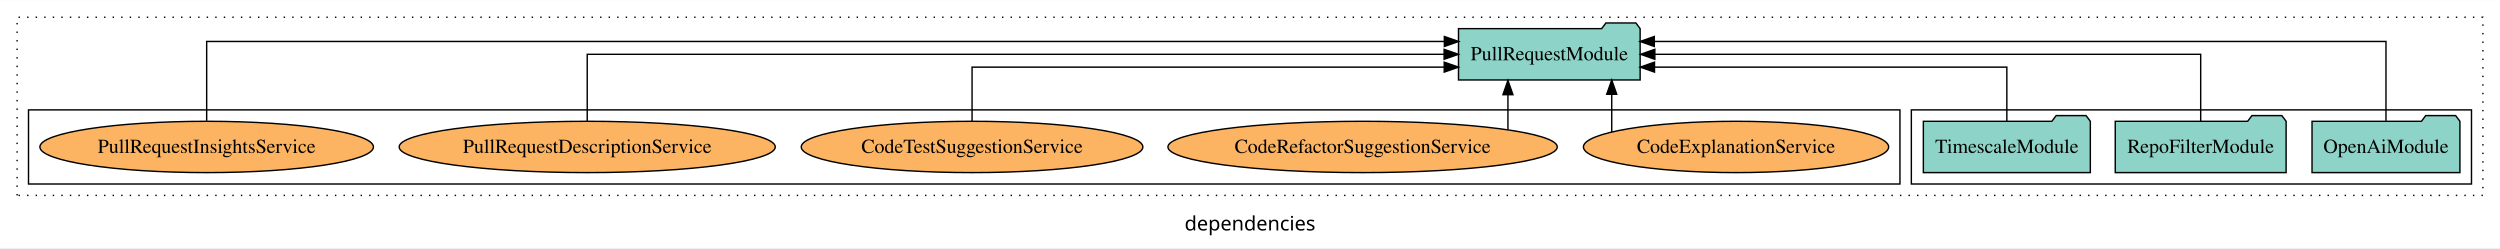
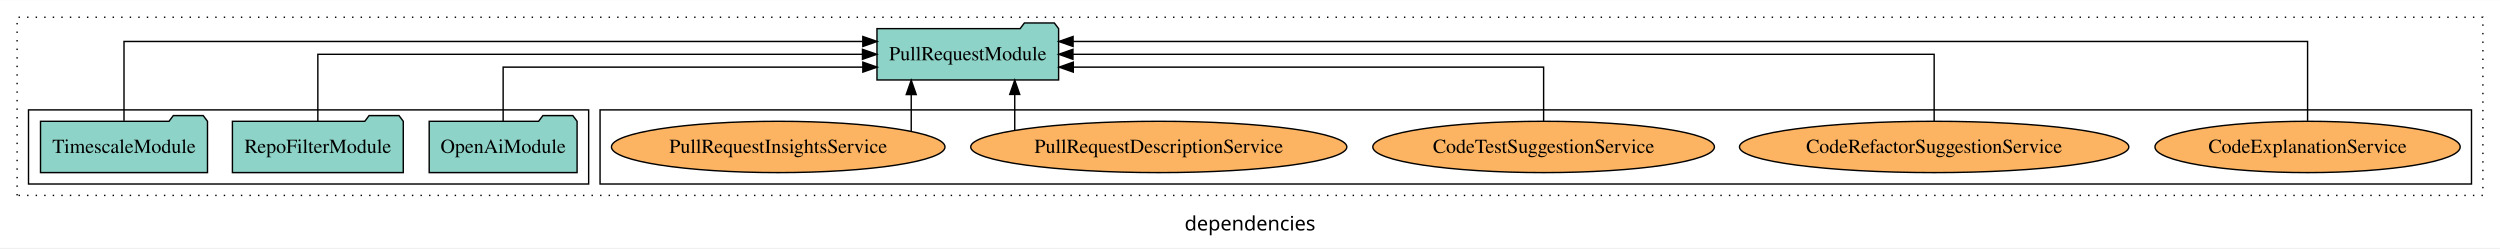
<svg xmlns="http://www.w3.org/2000/svg" width="1754pt" height="174pt" viewBox="0.00 0.00 1754.00 173.80">
  <g id="graph0" class="graph" transform="scale(1 1) rotate(0) translate(4 169.8)">
    <polygon fill="white" stroke="transparent" points="-4,4 -4,-169.8 1750,-169.8 1750,4 -4,4" />
    <text text-anchor="middle" x="873" y="-8.2" font-family="sans-serif" font-size="14.00">dependencies</text>
    <g id="clust1" class="cluster">
      <polygon fill="none" stroke="black" stroke-dasharray="1,5" points="8,-32.8 8,-157.8 1738,-157.8 1738,-32.8 8,-32.8" />
    </g>
+     <g id="clust6" class="cluster">
+       <polygon fill="none" stroke="black" points="417,-40.8 417,-92.8 1730,-92.8 1730,-40.8 417,-40.8" />
+     </g>
    <g id="clust3" class="cluster">
-       <polygon fill="none" stroke="black" points="1337,-40.8 1337,-92.8 1730,-92.8 1730,-40.8 1337,-40.8" />
-     </g>
-     <g id="clust6" class="cluster">
-       <polygon fill="none" stroke="black" points="16,-40.8 16,-92.8 1329,-92.8 1329,-40.8 16,-40.8" />
+       <polygon fill="none" stroke="black" points="16,-40.8 16,-92.8 409,-92.8 409,-40.8 16,-40.8" />
    </g>
    <g id="node1" class="node">
-       <polygon fill="#8dd3c7" stroke="black" points="1721.88,-84.8 1718.88,-88.8 1697.88,-88.8 1694.88,-84.8 1618.12,-84.8 1618.12,-48.8 1721.88,-48.8 1721.88,-84.8" />
-       <text text-anchor="middle" x="1670" y="-62.6" font-family="Times,serif" font-size="14.00">OpenAiModule</text>
+       <polygon fill="#8dd3c7" stroke="black" points="400.88,-84.8 397.88,-88.8 376.88,-88.8 373.88,-84.8 297.12,-84.8 297.12,-48.8 400.88,-48.8 400.88,-84.8" />
+       <text text-anchor="middle" x="349" y="-62.6" font-family="Times,serif" font-size="14.00">OpenAiModule</text>
    </g>
    <g id="node4" class="node">
-       <polygon fill="#8dd3c7" stroke="black" points="1146.72,-149.8 1143.72,-153.8 1122.72,-153.8 1119.72,-149.8 1019.28,-149.8 1019.28,-113.8 1146.72,-113.8 1146.72,-149.8" />
-       <text text-anchor="middle" x="1083" y="-127.6" font-family="Times,serif" font-size="14.00">PullRequestModule</text>
+       <polygon fill="#8dd3c7" stroke="black" points="738.72,-149.8 735.72,-153.8 714.72,-153.8 711.72,-149.8 611.28,-149.8 611.28,-113.8 738.72,-113.8 738.72,-149.8" />
+       <text text-anchor="middle" x="675" y="-127.6" font-family="Times,serif" font-size="14.00">PullRequestModule</text>
    </g>
    <g id="edge1" class="edge">
-       <path fill="none" stroke="black" d="M1670,-85.09C1670,-107.01 1670,-140.8 1670,-140.8 1670,-140.8 1156.66,-140.8 1156.66,-140.8" />
-       <polygon fill="black" stroke="black" points="1156.66,-137.3 1146.66,-140.8 1156.66,-144.3 1156.66,-137.3" />
+       <path fill="none" stroke="black" d="M349,-84.83C349,-101.2 349,-122.8 349,-122.8 349,-122.8 601.37,-122.8 601.37,-122.8" />
+       <polygon fill="black" stroke="black" points="601.37,-126.3 611.37,-122.8 601.37,-119.3 601.37,-126.3" />
    </g>
    <g id="node2" class="node">
-       <polygon fill="#8dd3c7" stroke="black" points="1599.94,-84.8 1596.94,-88.8 1575.94,-88.8 1572.94,-84.8 1480.06,-84.8 1480.06,-48.8 1599.94,-48.8 1599.94,-84.8" />
-       <text text-anchor="middle" x="1540" y="-62.6" font-family="Times,serif" font-size="14.00">RepoFilterModule</text>
+       <polygon fill="#8dd3c7" stroke="black" points="278.94,-84.8 275.94,-88.8 254.94,-88.8 251.94,-84.8 159.06,-84.8 159.06,-48.8 278.94,-48.8 278.94,-84.8" />
+       <text text-anchor="middle" x="219" y="-62.6" font-family="Times,serif" font-size="14.00">RepoFilterModule</text>
    </g>
    <g id="edge2" class="edge">
-       <path fill="none" stroke="black" d="M1540,-84.91C1540,-104.14 1540,-131.8 1540,-131.8 1540,-131.8 1157.03,-131.8 1157.03,-131.8" />
-       <polygon fill="black" stroke="black" points="1157.03,-128.3 1147.03,-131.8 1157.03,-135.3 1157.03,-128.3" />
+       <path fill="none" stroke="black" d="M219,-84.91C219,-104.14 219,-131.8 219,-131.8 219,-131.8 601.12,-131.8 601.12,-131.8" />
+       <polygon fill="black" stroke="black" points="601.12,-135.3 611.12,-131.8 601.11,-128.3 601.12,-135.3" />
    </g>
    <g id="node3" class="node">
-       <polygon fill="#8dd3c7" stroke="black" points="1462.58,-84.8 1459.58,-88.8 1438.58,-88.8 1435.58,-84.8 1345.42,-84.8 1345.42,-48.8 1462.58,-48.8 1462.58,-84.8" />
-       <text text-anchor="middle" x="1404" y="-62.6" font-family="Times,serif" font-size="14.00">TimescaleModule</text>
+       <polygon fill="#8dd3c7" stroke="black" points="141.58,-84.8 138.58,-88.8 117.58,-88.8 114.58,-84.8 24.42,-84.8 24.42,-48.8 141.58,-48.8 141.58,-84.8" />
+       <text text-anchor="middle" x="83" y="-62.6" font-family="Times,serif" font-size="14.00">TimescaleModule</text>
    </g>
    <g id="edge3" class="edge">
-       <path fill="none" stroke="black" d="M1404,-84.83C1404,-101.2 1404,-122.8 1404,-122.8 1404,-122.8 1156.8,-122.8 1156.8,-122.8" />
-       <polygon fill="black" stroke="black" points="1156.8,-119.3 1146.8,-122.8 1156.8,-126.3 1156.8,-119.3" />
+       <path fill="none" stroke="black" d="M83,-85.09C83,-107.01 83,-140.8 83,-140.8 83,-140.8 601.36,-140.8 601.36,-140.8" />
+       <polygon fill="black" stroke="black" points="601.36,-144.3 611.36,-140.8 601.36,-137.3 601.36,-144.3" />
    </g>
    <g id="node5" class="node">
-       <ellipse fill="#fdb462" stroke="black" cx="1214" cy="-66.8" rx="107.08" ry="18" />
-       <text text-anchor="middle" x="1214" y="-62.6" font-family="Times,serif" font-size="14.00">CodeExplanationService</text>
+       <ellipse fill="#fdb462" stroke="black" cx="1615" cy="-66.8" rx="107.08" ry="18" />
+       <text text-anchor="middle" x="1615" y="-62.6" font-family="Times,serif" font-size="14.00">CodeExplanationService</text>
    </g>
    <g id="edge4" class="edge">
-       <path fill="none" stroke="black" d="M1126.79,-77.24C1126.79,-77.24 1126.79,-103.77 1126.79,-103.77" />
-       <polygon fill="black" stroke="black" points="1123.29,-103.77 1126.79,-113.77 1130.29,-103.77 1123.29,-103.77" />
+       <path fill="none" stroke="black" d="M1615,-85.09C1615,-107.01 1615,-140.8 1615,-140.8 1615,-140.8 748.87,-140.8 748.87,-140.8" />
+       <polygon fill="black" stroke="black" points="748.87,-137.3 738.87,-140.8 748.87,-144.3 748.87,-137.3" />
    </g>
    <g id="node6" class="node">
-       <ellipse fill="#fdb462" stroke="black" cx="952" cy="-66.8" rx="136.59" ry="18" />
-       <text text-anchor="middle" x="952" y="-62.6" font-family="Times,serif" font-size="14.00">CodeRefactorSuggestionService</text>
+       <ellipse fill="#fdb462" stroke="black" cx="1353" cy="-66.8" rx="136.59" ry="18" />
+       <text text-anchor="middle" x="1353" y="-62.6" font-family="Times,serif" font-size="14.00">CodeRefactorSuggestionService</text>
    </g>
    <g id="edge5" class="edge">
-       <path fill="none" stroke="black" d="M1053.97,-79.03C1053.97,-79.03 1053.97,-103.48 1053.97,-103.48" />
-       <polygon fill="black" stroke="black" points="1050.47,-103.48 1053.97,-113.48 1057.47,-103.48 1050.47,-103.48" />
+       <path fill="none" stroke="black" d="M1353,-84.91C1353,-104.14 1353,-131.8 1353,-131.8 1353,-131.8 748.78,-131.8 748.78,-131.8" />
+       <polygon fill="black" stroke="black" points="748.78,-128.3 738.78,-131.8 748.78,-135.3 748.78,-128.3" />
    </g>
    <g id="node7" class="node">
-       <ellipse fill="#fdb462" stroke="black" cx="678" cy="-66.8" rx="119.85" ry="18" />
-       <text text-anchor="middle" x="678" y="-62.6" font-family="Times,serif" font-size="14.00">CodeTestSuggestionService</text>
+       <ellipse fill="#fdb462" stroke="black" cx="1079" cy="-66.8" rx="119.85" ry="18" />
+       <text text-anchor="middle" x="1079" y="-62.6" font-family="Times,serif" font-size="14.00">CodeTestSuggestionService</text>
    </g>
    <g id="edge6" class="edge">
-       <path fill="none" stroke="black" d="M678,-84.83C678,-101.2 678,-122.8 678,-122.8 678,-122.8 1009.27,-122.8 1009.27,-122.8" />
-       <polygon fill="black" stroke="black" points="1009.27,-126.3 1019.27,-122.8 1009.27,-119.3 1009.27,-126.3" />
+       <path fill="none" stroke="black" d="M1079,-84.83C1079,-101.2 1079,-122.8 1079,-122.8 1079,-122.8 749.02,-122.8 749.02,-122.8" />
+       <polygon fill="black" stroke="black" points="749.02,-119.3 739.02,-122.8 749.01,-126.3 749.02,-119.3" />
    </g>
    <g id="node8" class="node">
-       <ellipse fill="#fdb462" stroke="black" cx="408" cy="-66.8" rx="131.95" ry="18" />
-       <text text-anchor="middle" x="408" y="-62.6" font-family="Times,serif" font-size="14.00">PullRequestDescriptionService</text>
+       <ellipse fill="#fdb462" stroke="black" cx="809" cy="-66.8" rx="131.95" ry="18" />
+       <text text-anchor="middle" x="809" y="-62.6" font-family="Times,serif" font-size="14.00">PullRequestDescriptionService</text>
    </g>
    <g id="edge7" class="edge">
-       <path fill="none" stroke="black" d="M408,-84.91C408,-104.14 408,-131.8 408,-131.8 408,-131.8 1009.19,-131.8 1009.19,-131.8" />
-       <polygon fill="black" stroke="black" points="1009.19,-135.3 1019.19,-131.8 1009.19,-128.3 1009.19,-135.3" />
+       <path fill="none" stroke="black" d="M707.94,-78.42C707.94,-78.42 707.94,-103.65 707.94,-103.65" />
+       <polygon fill="black" stroke="black" points="704.44,-103.65 707.94,-113.65 711.44,-103.65 704.44,-103.65" />
    </g>
    <g id="node9" class="node">
-       <ellipse fill="#fdb462" stroke="black" cx="141" cy="-66.8" rx="117.01" ry="18" />
-       <text text-anchor="middle" x="141" y="-62.6" font-family="Times,serif" font-size="14.00">PullRequestInsightsService</text>
+       <ellipse fill="#fdb462" stroke="black" cx="542" cy="-66.8" rx="117.01" ry="18" />
+       <text text-anchor="middle" x="542" y="-62.6" font-family="Times,serif" font-size="14.00">PullRequestInsightsService</text>
    </g>
    <g id="edge8" class="edge">
-       <path fill="none" stroke="black" d="M141,-85.09C141,-107.01 141,-140.8 141,-140.8 141,-140.8 1009.36,-140.8 1009.36,-140.8" />
-       <polygon fill="black" stroke="black" points="1009.36,-144.3 1019.36,-140.8 1009.36,-137.3 1009.36,-144.3" />
+       <path fill="none" stroke="black" d="M635.32,-77.83C635.32,-77.83 635.32,-103.58 635.32,-103.58" />
+       <polygon fill="black" stroke="black" points="631.82,-103.58 635.32,-113.58 638.82,-103.58 631.82,-103.58" />
    </g>
  </g>
</svg>
